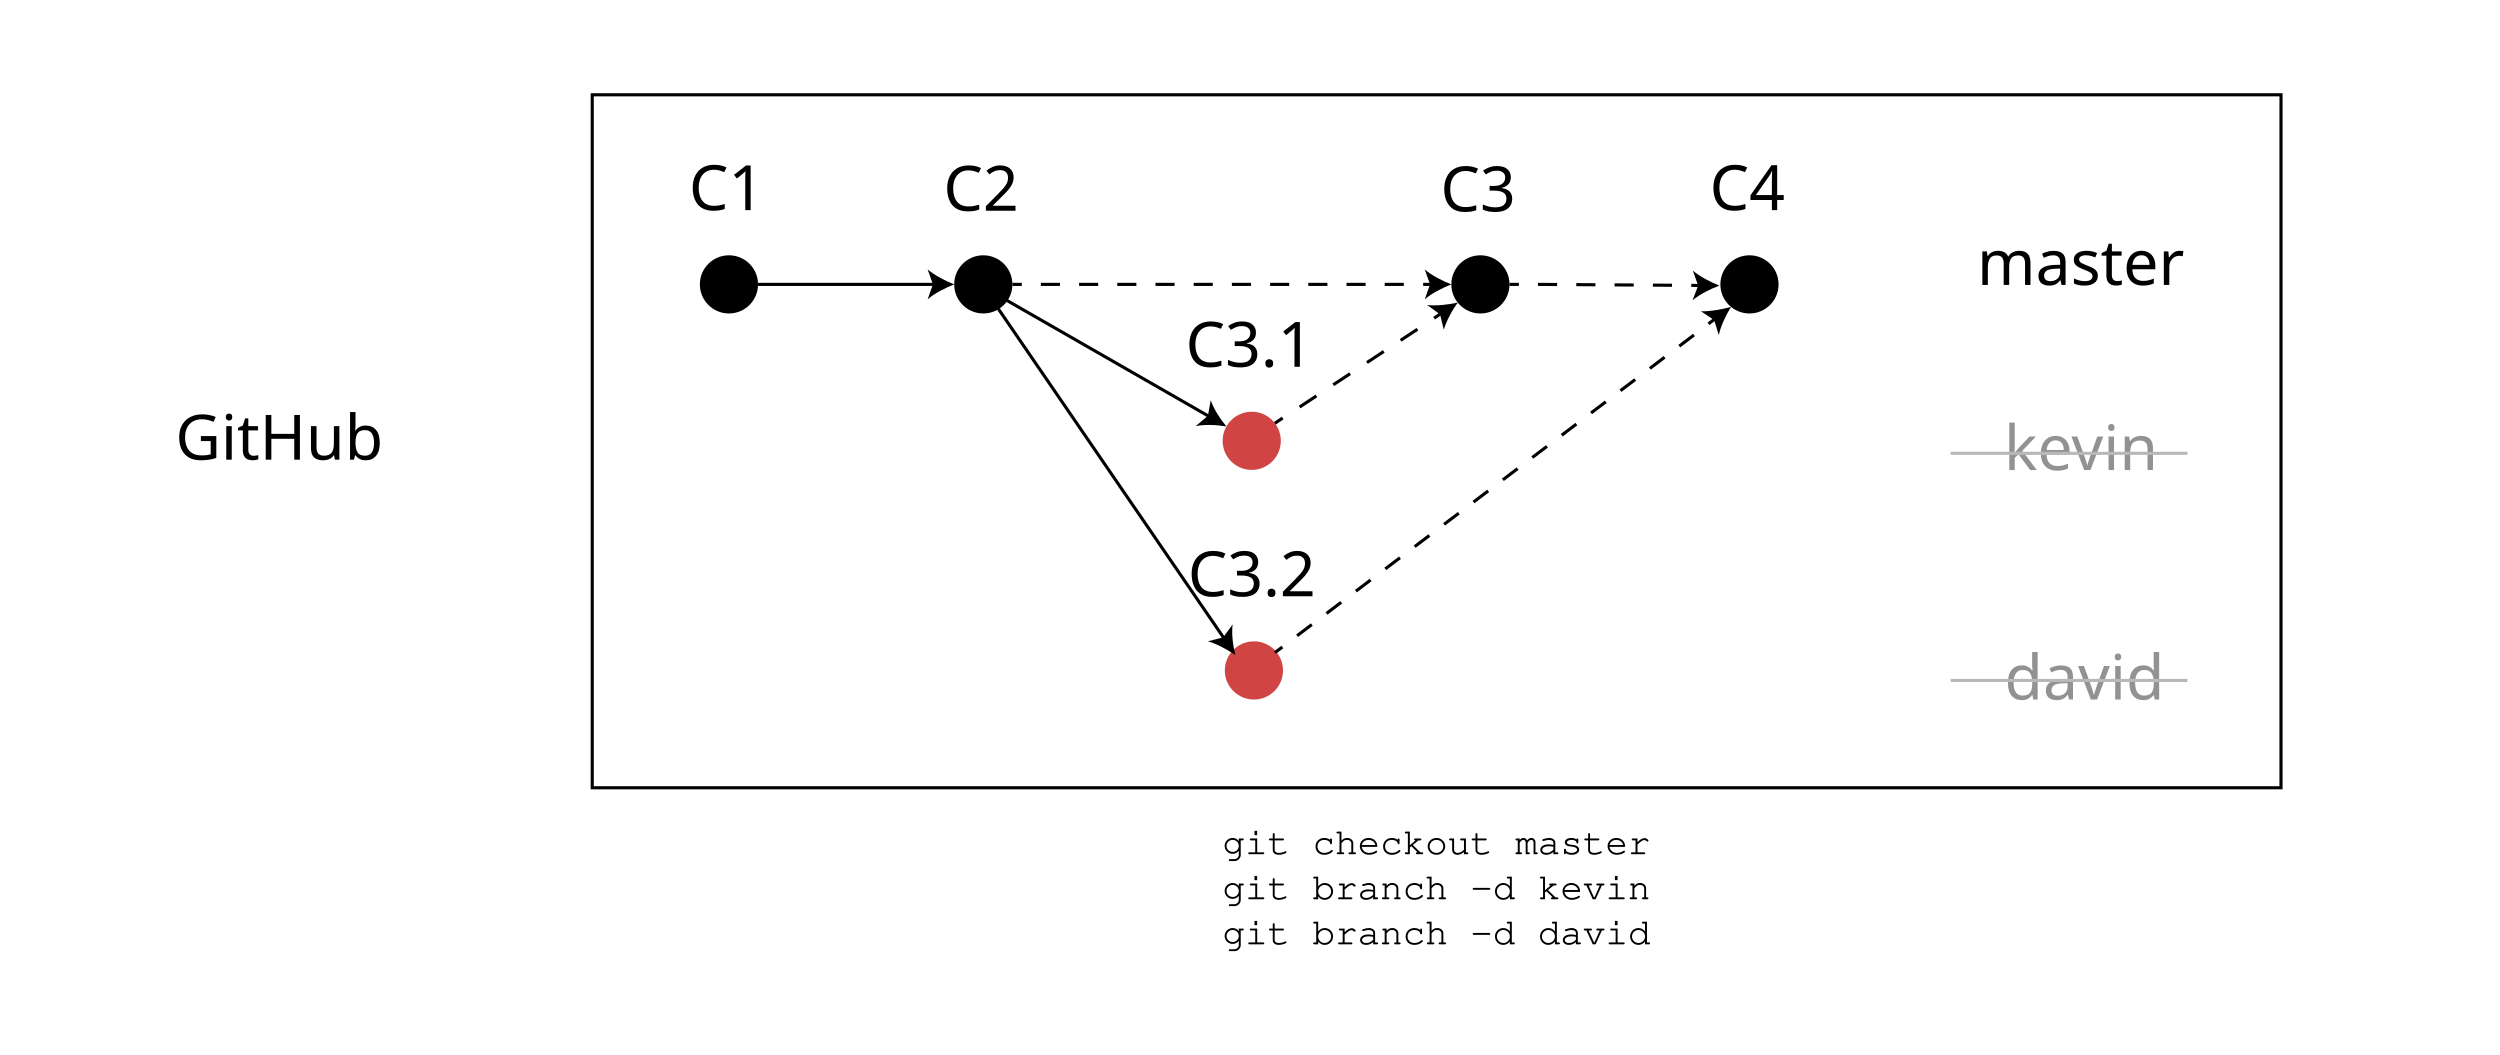
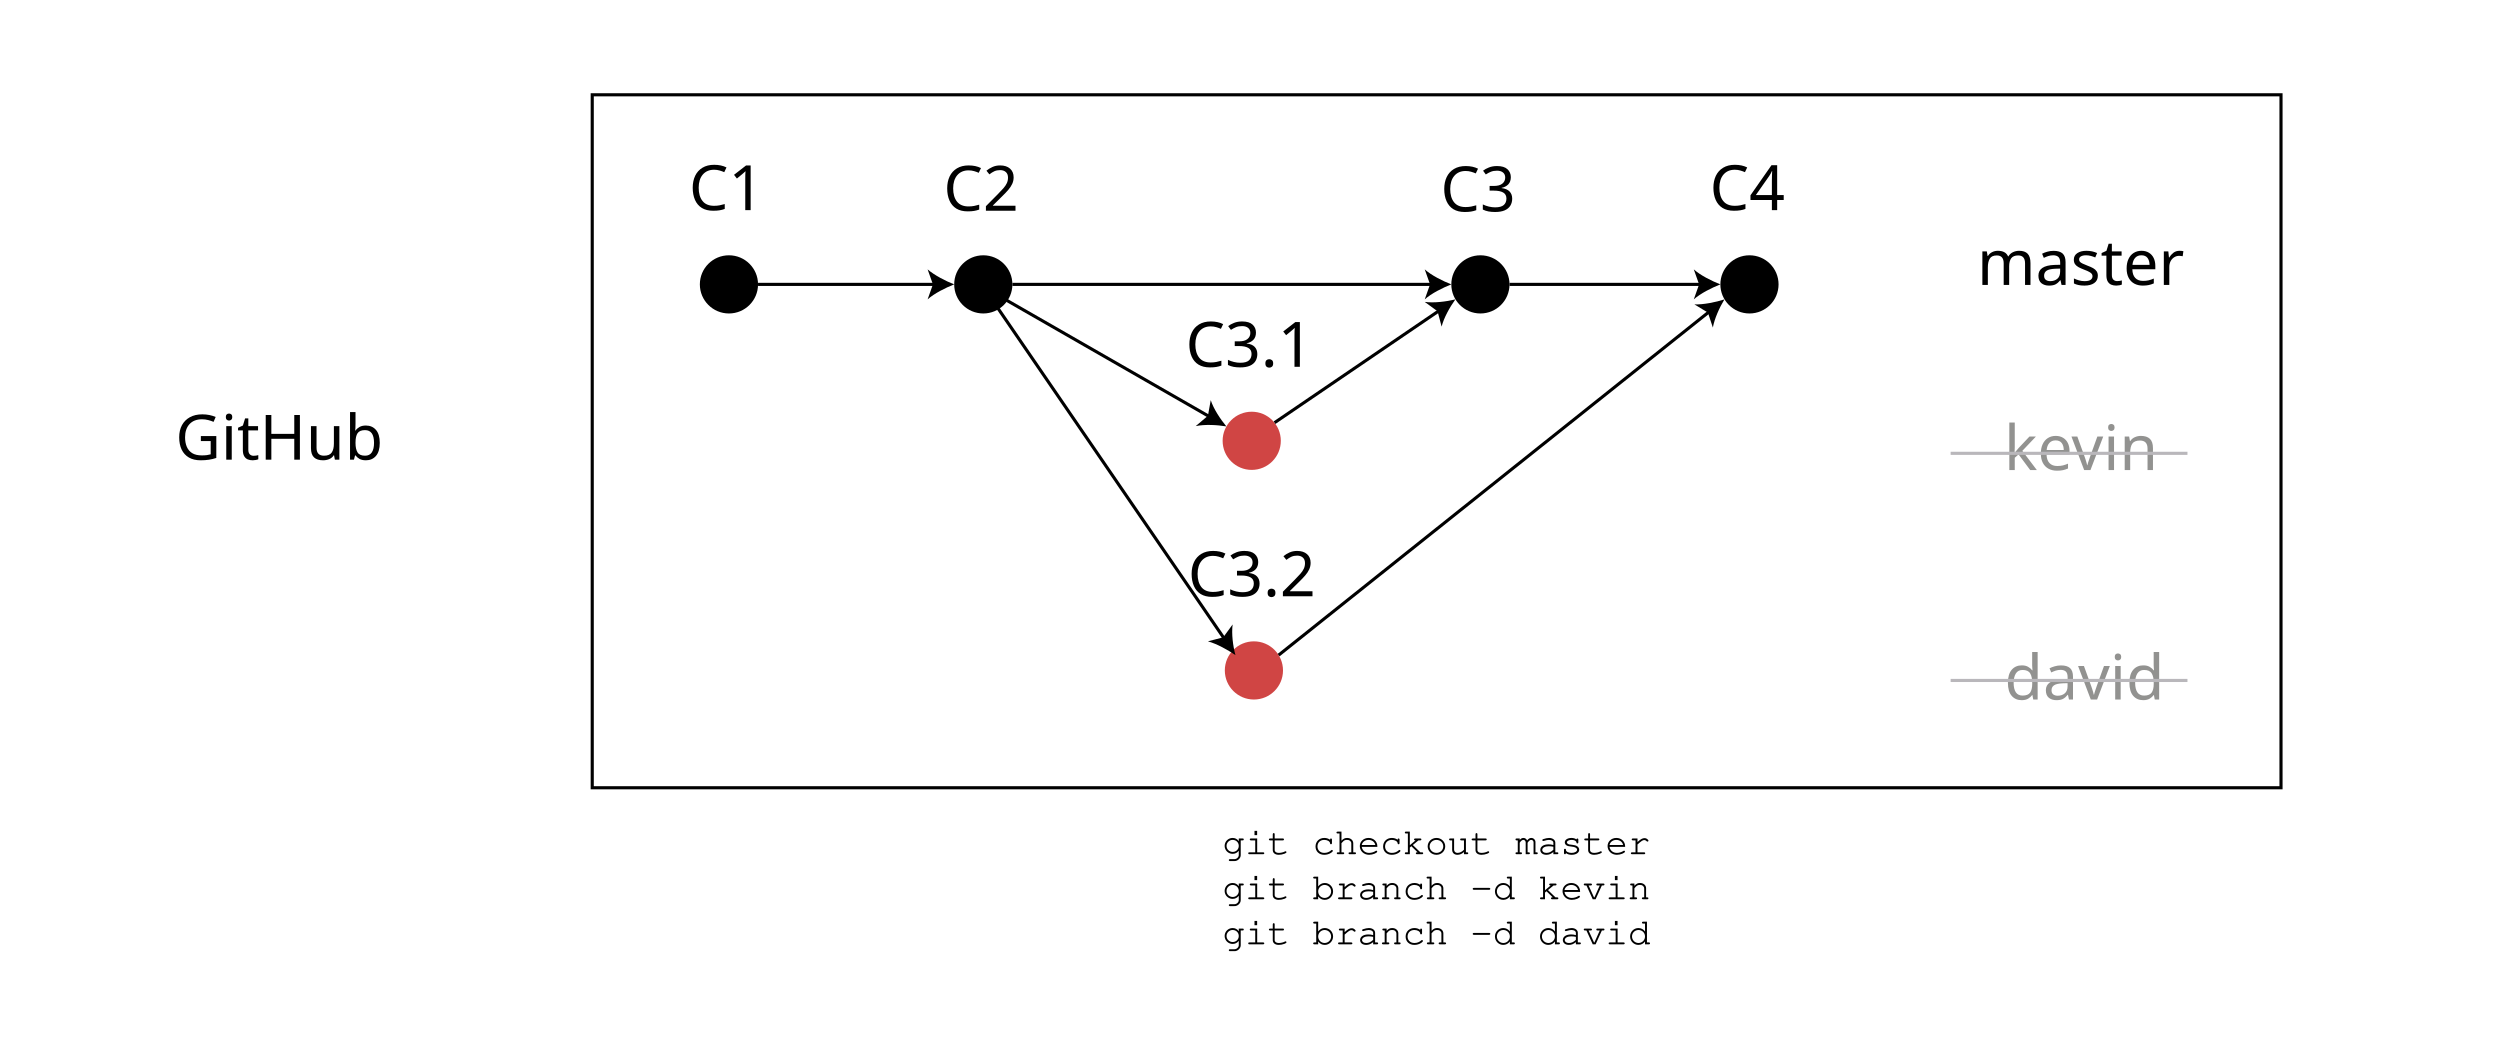
<svg xmlns="http://www.w3.org/2000/svg" version="1.1" id="Layer_1" x="0px" y="0px" viewBox="0 0 799.1 337.1" style="enable-background:new 0 0 799.1 337.1;" xml:space="preserve">
  <style type="text/css">
	.st0{font-family:'ArialMT';}
	.st1{font-size:20px;}
	.st2{fill:none;stroke:#000000;stroke-miterlimit:10;}
	.st3{fill:#D04544;}
	.st4{fill:#929290;}
- 	.st5{fill:none;stroke:#000000;stroke-miterlimit:10;stroke-dasharray:6.106,6.106;}
- 	.st6{fill:none;stroke:#000000;stroke-miterlimit:10;stroke-dasharray:6.448,6.448;}
- 	.st7{fill:none;stroke:#000000;stroke-miterlimit:10;stroke-dasharray:6.121,6.121;}
- 	.st8{fill:none;stroke:#000000;stroke-miterlimit:10;stroke-dasharray:5.895,5.895;}
- 	.st9{font-family:'Courier';}
- 	.st10{font-size:12px;}
- 	.st11{fill:none;stroke:#B9B7BB;stroke-miterlimit:10;}
+ 	.st5{font-family:'Courier';}
+ 	.st6{font-size:12px;}
+ 	.st7{fill:none;stroke:#B9B7BB;stroke-miterlimit:10;}
</style>
  <text transform="matrix(1 0 0 1 56.0611 146.9243)" class="st0 st1">GitHub</text>
  <rect x="189.3" y="30.3" class="st2" width="539.8" height="221.5" />
  <circle cx="233" cy="90.9" r="9.3" />
  <circle cx="314.3" cy="90.9" r="9.3" />
  <g>
    <g>
      <line class="st2" x1="242.3" y1="90.9" x2="299" y2="90.9" />
      <g>
        <path d="M305,90.9c-2.8,1.1-6.4,2.9-8.5,4.8l1.7-4.8l-1.7-4.8C298.7,88,302.2,89.8,305,90.9z" />
      </g>
    </g>
  </g>
  <text transform="matrix(1 0 0 1 220.202 67.1601)" class="st0 st1">C1</text>
  <text transform="matrix(1 0 0 1 301.5432 67.3596)" class="st0 st1">C2</text>
  <text transform="matrix(1 0 0 1 631.9427 91.0849)" class="st0 st1">master</text>
  <circle class="st3" cx="400.1" cy="140.9" r="9.3" />
  <g>
    <g>
      <line class="st2" x1="314.3" y1="91.7" x2="386.8" y2="133.3" />
      <g>
        <path d="M392,136.3c-3-0.5-6.9-0.7-9.8-0.1l3.9-3.3l0.9-5C387.9,130.7,390.1,134,392,136.3z" />
      </g>
    </g>
  </g>
  <text transform="matrix(1 0 0 1 378.953 117.2349)" class="st0 st1">C3.1</text>
  <text transform="matrix(1 0 0 1 640.5593 150.2516)" class="st4 st0 st1">kevin</text>
  <circle class="st3" cx="400.8" cy="214.3" r="9.3" />
  <g>
    <g>
      <line class="st2" x1="314.3" y1="91.7" x2="391.5" y2="204.4" />
      <g>
        <path d="M394.9,209.4c-2.5-1.7-5.9-3.6-8.8-4.4l4.9-1.3l3-4.1C393.6,202.6,394.1,206.5,394.9,209.4z" />
      </g>
    </g>
  </g>
  <text transform="matrix(1 0 0 1 379.6729 190.5834)" class="st0 st1">C3.2</text>
  <text transform="matrix(1 0 0 1 640.7176 223.6002)" class="st4 st0 st1">david</text>
  <circle cx="473.2" cy="90.9" r="9.3" />
+   <text transform="matrix(1 0 0 1 460.42 67.5591)" class="st0 st1">C3</text>
+   <circle cx="559.2" cy="90.9" r="9.3" />
+   <text transform="matrix(1 0 0 1 546.4579 67.1598)" class="st0 st1">C4</text>
+   <text transform="matrix(1 0 0 1 390.7411 273.0423)" class="st5 st6">git checkout master</text>
+   <text transform="matrix(1 0 0 1 390.7411 287.4423)" class="st5 st6">git branch -d kevin</text>
+   <text transform="matrix(1 0 0 1 390.7411 301.8423)" class="st5 st6">git branch -d david</text>
+   <line class="st7" x1="623.5" y1="144.9" x2="699.2" y2="144.9" />
+   <line class="st7" x1="623.5" y1="217.5" x2="699.2" y2="217.5" />
  <g>
    <g>
-       <line class="st2" x1="323.6" y1="90.9" x2="326.6" y2="90.9" />
-       <line class="st5" x1="332.7" y1="90.9" x2="451.8" y2="90.9" />
-       <line class="st2" x1="454.9" y1="90.9" x2="457.9" y2="90.9" />
+       <line class="st2" x1="407.4" y1="135.1" x2="460.3" y2="99.1" />
+       <g>
+         <path d="M465.2,95.7c-1.8,2.5-3.7,5.9-4.4,8.7l-1.3-4.9l-4.1-3C458.4,96.9,462.3,96.4,465.2,95.7z" />
+       </g>
+     </g>
+   </g>
+   <g>
+     <g>
+       <line class="st2" x1="408.7" y1="209.4" x2="546.5" y2="99.5" />
+       <g>
+         <path d="M551.2,95.7c-1.6,2.6-3.2,6.2-3.7,9l-1.6-4.8l-4.3-2.6C544.5,97.4,548.4,96.6,551.2,95.7z" />
+       </g>
+     </g>
+   </g>
+   <g>
+     <g>
+       <line class="st2" x1="323.6" y1="90.9" x2="457.9" y2="90.9" />
      <g>
        <path d="M463.9,90.9c-2.8,1.1-6.4,2.9-8.5,4.8l1.7-4.8l-1.7-4.8C457.5,88,461.1,89.8,463.9,90.9z" />
      </g>
    </g>
  </g>
  <g>
    <g>
-       <line class="st2" x1="407.5" y1="135.3" x2="410" y2="133.6" />
-       <line class="st6" x1="415.4" y1="130.1" x2="455.7" y2="103.5" />
-       <line class="st2" x1="458.4" y1="101.7" x2="460.9" y2="100" />
+       <line class="st2" x1="482.5" y1="90.9" x2="543.9" y2="90.9" />
      <g>
-         <path d="M466,96.7c-1.8,2.4-3.7,5.9-4.5,8.7l-1.2-4.9l-4.1-3C459.1,97.8,463,97.4,466,96.7z" />
+         <path d="M549.9,90.9c-2.8,1.1-6.4,2.9-8.5,4.8l1.7-4.8l-1.7-4.8C543.5,88,547.1,89.8,549.9,90.9z" />
      </g>
    </g>
  </g>
-   <text transform="matrix(1 0 0 1 460.42 67.5591)" class="st0 st1">C3</text>
-   <circle cx="559.2" cy="90.9" r="9.3" />
-   <text transform="matrix(1 0 0 1 546.4579 67.1598)" class="st0 st1">C4</text>
-   <g>
-     <g>
-       <line class="st2" x1="482.5" y1="90.9" x2="485.5" y2="90.9" />
-       <line class="st7" x1="491.6" y1="90.9" x2="537.5" y2="91.2" />
-       <line class="st2" x1="540.6" y1="91.2" x2="543.6" y2="91.3" />
-       <g>
-         <path d="M549.6,91.3c-2.8,1-6.4,2.8-8.6,4.7l1.8-4.7l-1.7-4.8C543.3,88.4,546.8,90.2,549.6,91.3z" />
-       </g>
-     </g>
-   </g>
-   <g>
-     <g>
-       <line class="st2" x1="407.5" y1="208.6" x2="409.9" y2="206.8" />
-       <line class="st8" x1="414.6" y1="203.2" x2="543.8" y2="105.3" />
-       <line class="st2" x1="546.1" y1="103.5" x2="548.5" y2="101.7" />
-       <g>
-         <path d="M553.3,98.1c-1.6,2.6-3.3,6.1-3.9,9l-1.5-4.8l-4.2-2.8C546.5,99.6,550.4,98.9,553.3,98.1z" />
-       </g>
-     </g>
-   </g>
-   <text transform="matrix(1 0 0 1 390.7411 273.0423)" class="st9 st10">git checkout master</text>
-   <text transform="matrix(1 0 0 1 390.7411 287.4423)" class="st9 st10">git branch -d kevin</text>
-   <text transform="matrix(1 0 0 1 390.7411 301.8423)" class="st9 st10">git branch -d david</text>
-   <line class="st11" x1="623.5" y1="144.9" x2="699.2" y2="144.9" />
-   <line class="st11" x1="623.5" y1="217.5" x2="699.2" y2="217.5" />
</svg>
